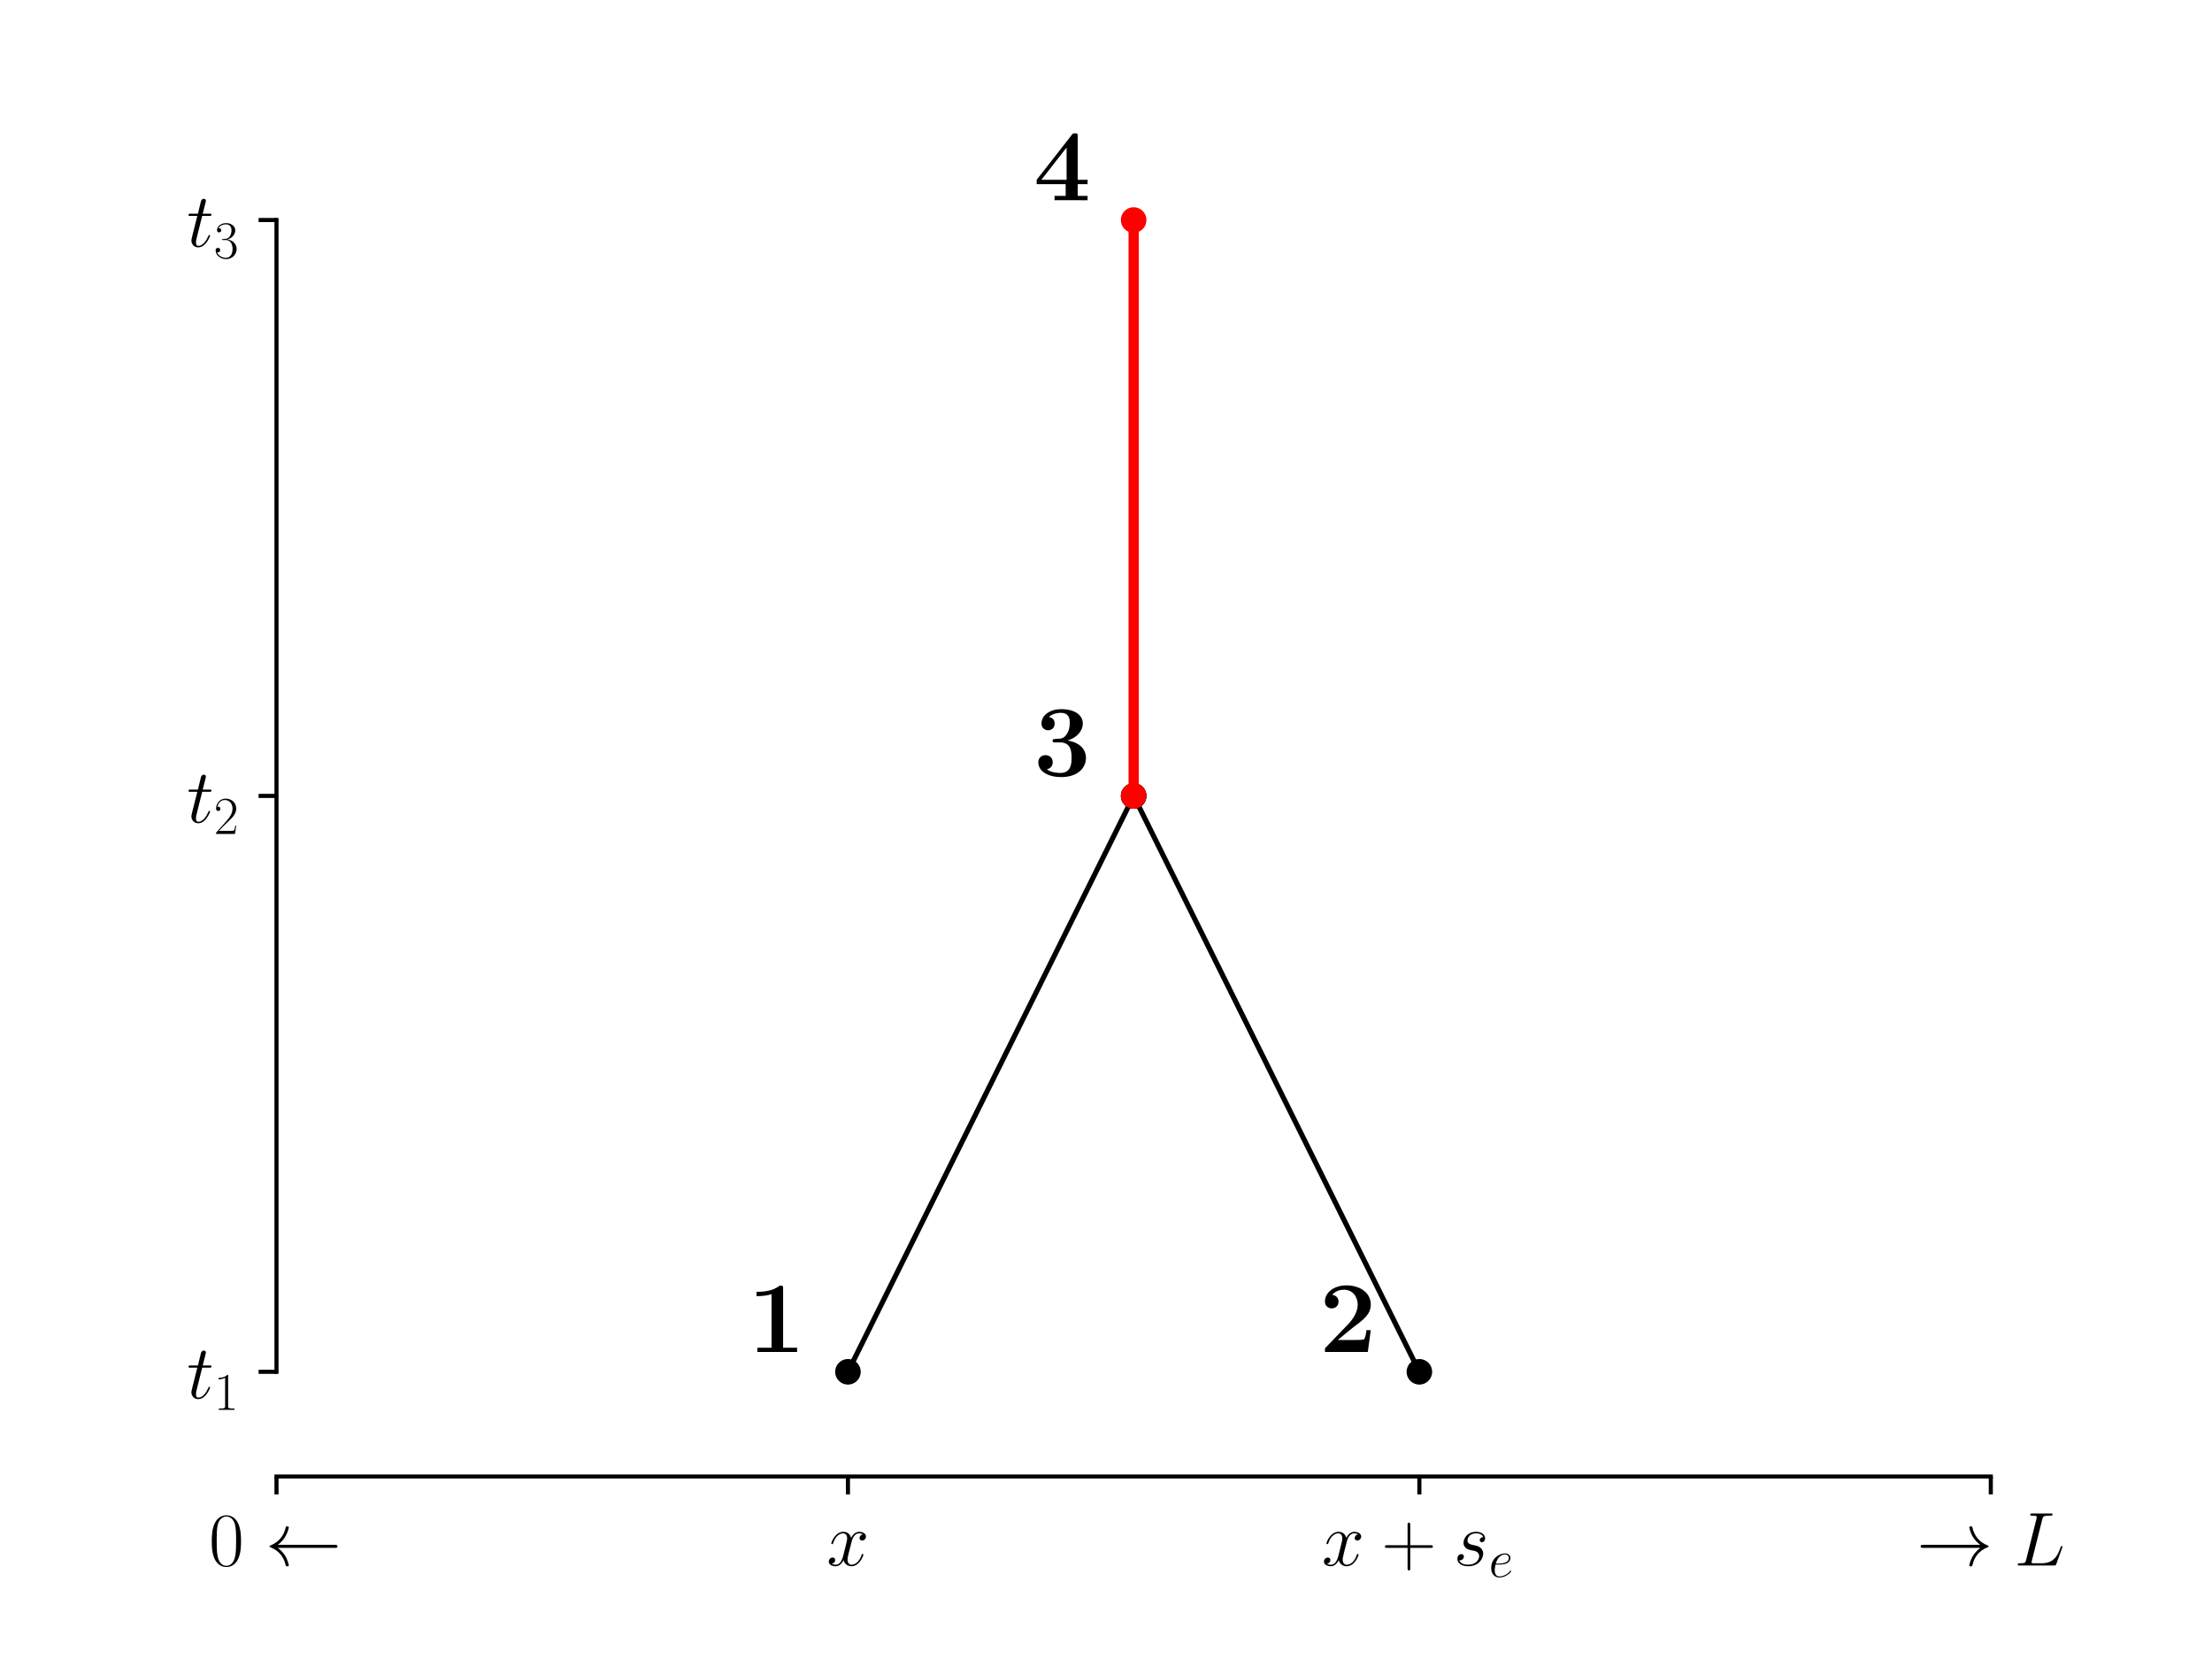
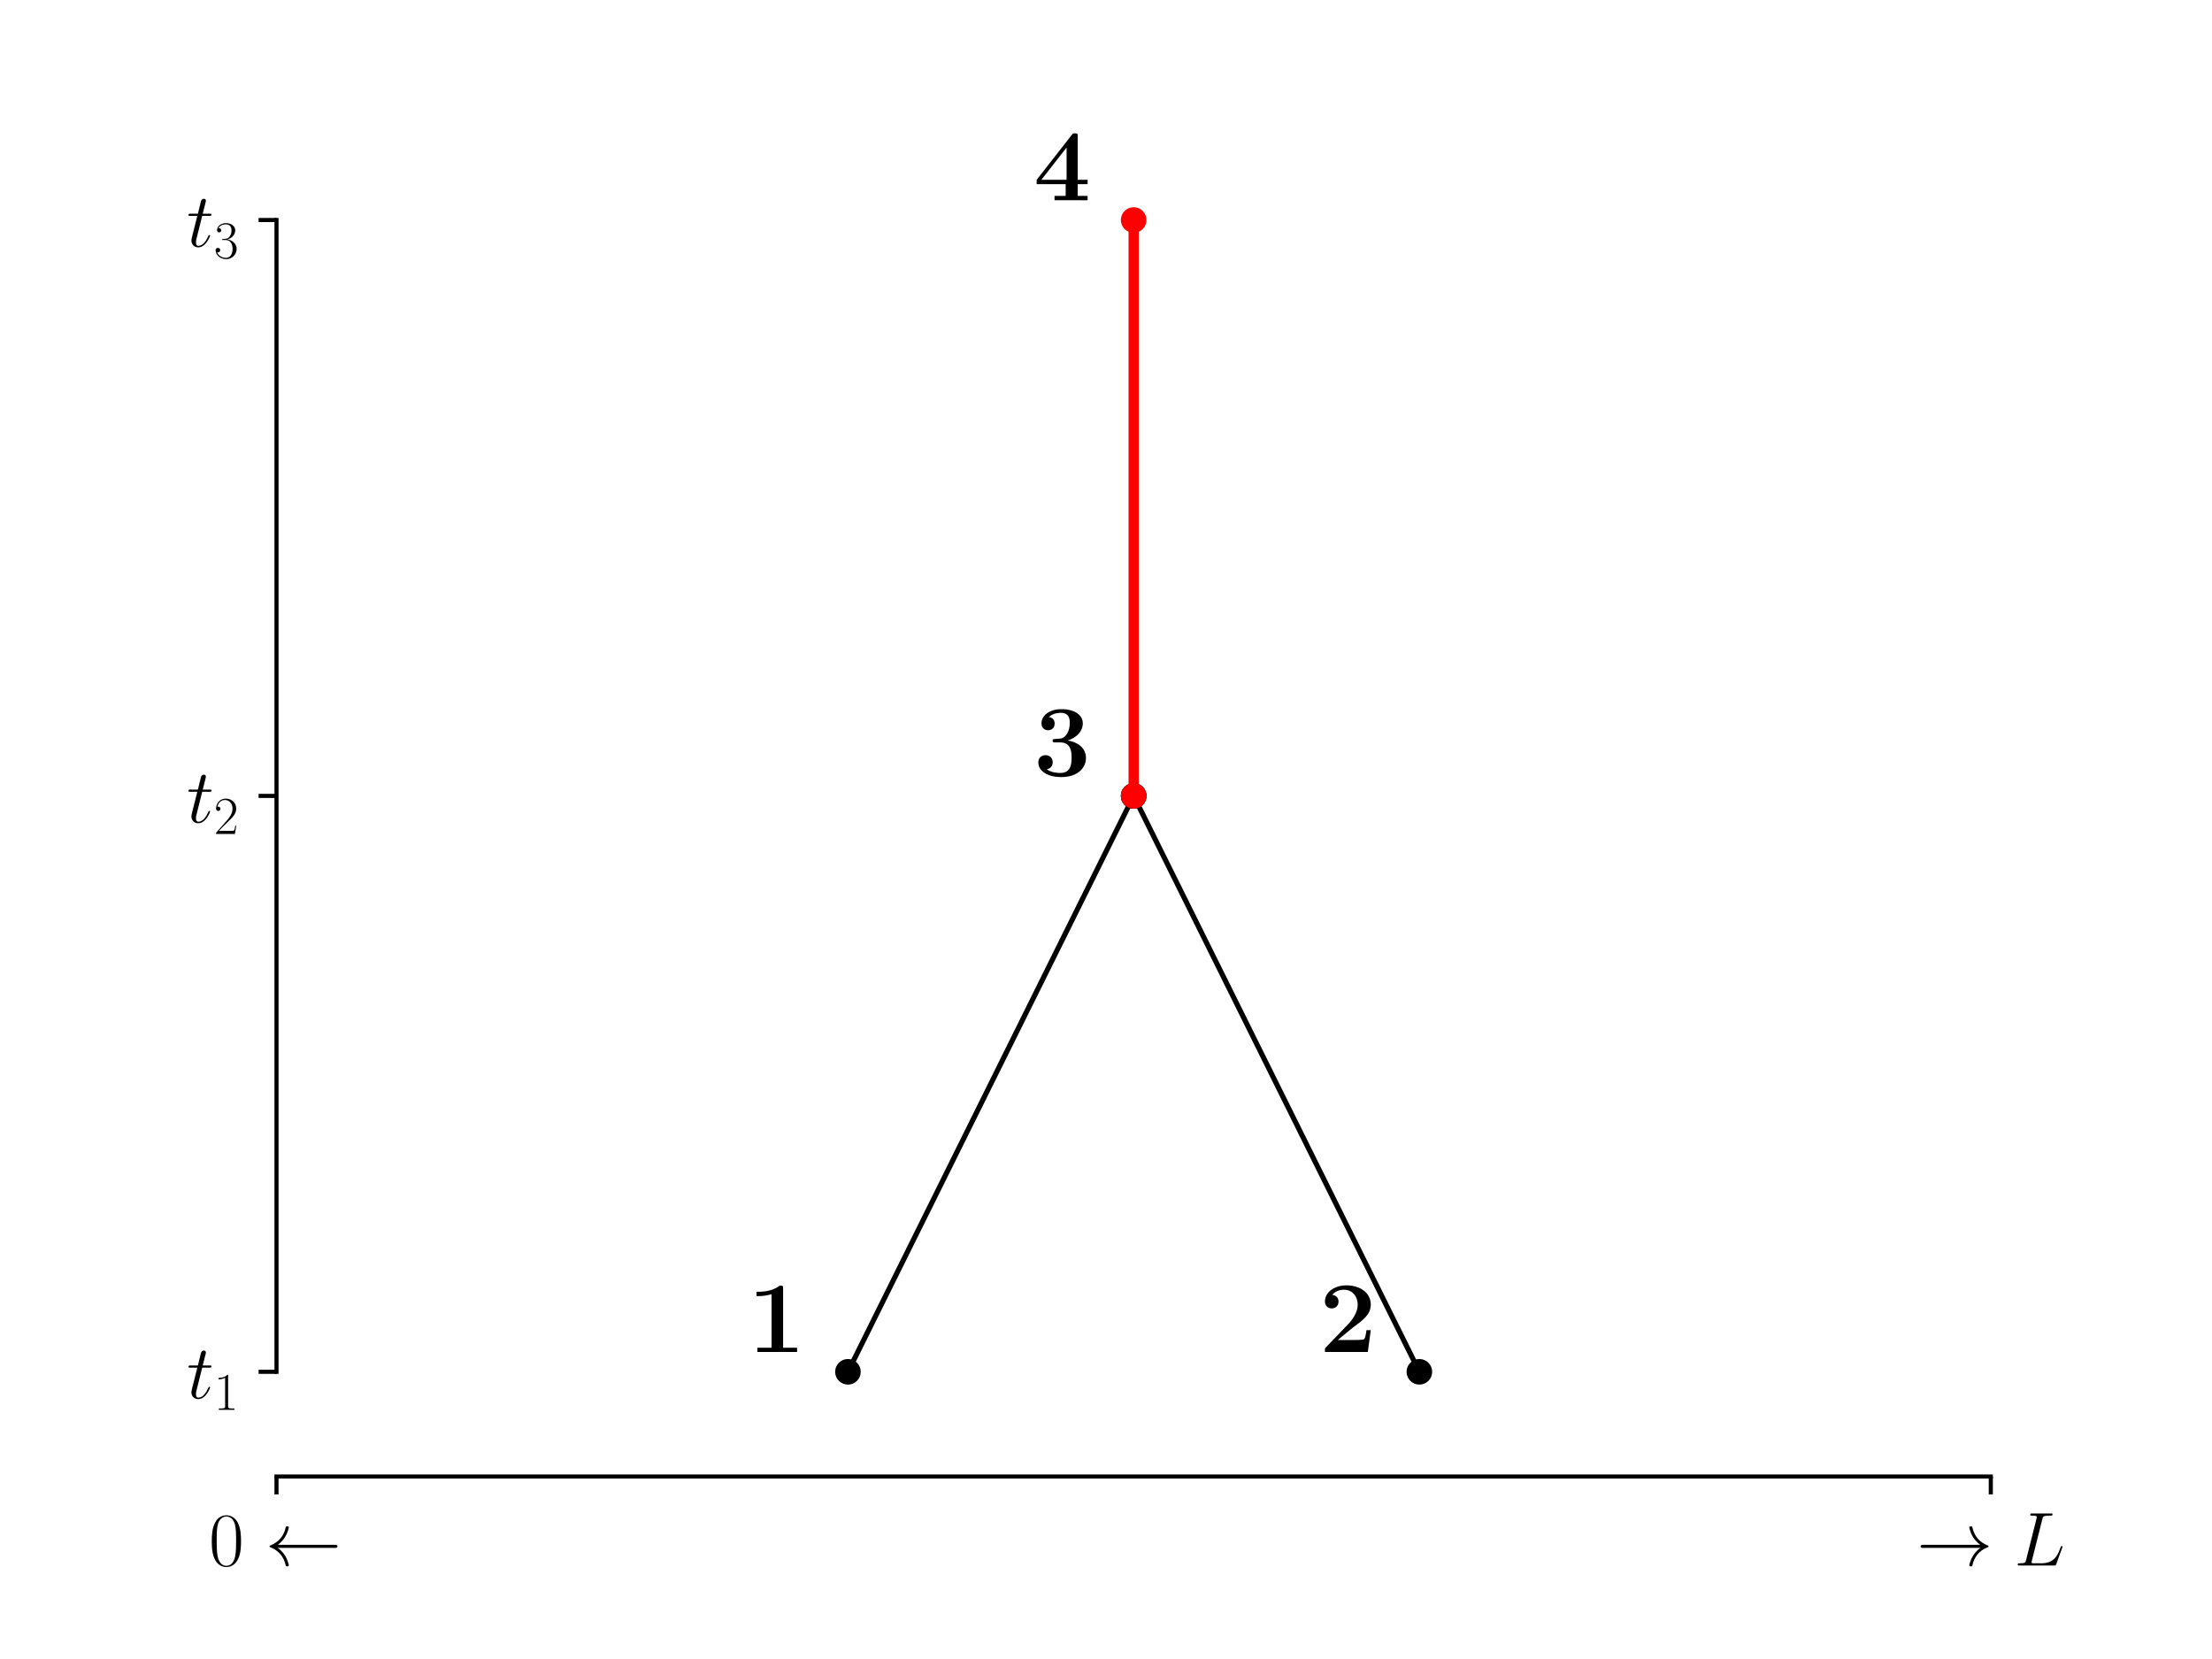
<svg xmlns="http://www.w3.org/2000/svg" xmlns:xlink="http://www.w3.org/1999/xlink" width="432pt" height="324pt" viewBox="0 0 432 324" version="1.1">
  <defs>
    <style type="text/css">*{stroke-linejoin: round; stroke-linecap: butt}</style>
  </defs>
  <g id="figure_1">
    <g id="patch_1">
      <path d="M 0 324  L 432 324  L 432 0  L 0 0  z " style="fill: #ffffff" />
    </g>
    <g id="axes_1">
      <g id="patch_2">
        <path d="M 54 288.36  L 388.8 288.36  L 388.8 38.88  L 54 38.88  z " style="fill: #ffffff" />
      </g>
      <g id="matplotlib.axis_1">
        <g id="xtick_1">
          <g id="line2d_1">
            <defs>
-               <path id="m79627ff2db" d="M 0 0  L 0 3.5  " style="stroke: #000000; stroke-width: 0.8" />
+               <path id="m25d0676a86" d="M 0 0  L 0 3.5  " style="stroke: #000000; stroke-width: 0.8" />
            </defs>
            <g>
-               <use xlink:href="#m79627ff2db" x="54" y="288.36" style="stroke: #000000; stroke-width: 0.8" />
+               <use xlink:href="#m25d0676a86" x="54" y="288.36" style="stroke: #000000; stroke-width: 0.8" />
            </g>
          </g>
          <g id="text_1">
            <g transform="translate(40.79435 305.7377) scale(0.15 -0.15)">
              <defs>
                <path id="CMR17-30" d="M 2688 2025  C 2688 2416 2682 3080 2413 3591  C 2176 4039 1798 4198 1466 4198  C 1158 4198 768 4058 525 3597  C 269 3118 243 2524 243 2025  C 243 1661 250 1106 448 619  C 723 -39 1216 -128 1466 -128  C 1760 -128 2208 -7 2470 600  C 2662 1042 2688 1559 2688 2025  z M 1466 -26  C 1056 -26 813 325 723 812  C 653 1188 653 1738 653 2096  C 653 2588 653 2997 736 3387  C 858 3929 1216 4096 1466 4096  C 1728 4096 2067 3923 2189 3400  C 2272 3036 2278 2607 2278 2096  C 2278 1680 2278 1169 2202 792  C 2067 95 1690 -26 1466 -26  z " transform="scale(0.015625)" />
                <path id="CMSY10-20" d="M 5811 1472  C 5926 1472 6042 1472 6042 1600  C 6042 1728 5926 1728 5811 1728  L 1056 1728  C 1408 1997 1581 2259 1632 2342  C 1920 2784 1971 3187 1971 3194  C 1971 3270 1894 3270 1843 3270  C 1734 3270 1728 3258 1702 3142  C 1555 2515 1178 1984 454 1683  C 384 1658 358 1645 358 1600  C 358 1555 390 1542 454 1517  C 1120 1242 1549 742 1709 26  C 1728 -51 1734 -70 1843 -70  C 1894 -70 1971 -70 1971 7  C 1971 20 1914 423 1645 851  C 1517 1043 1331 1267 1056 1472  L 5811 1472  z " transform="scale(0.015625)" />
              </defs>
              <use xlink:href="#CMR17-30" transform="scale(0.996264)" />
              <use xlink:href="#CMSY10-20" transform="translate(73.36449 0) scale(0.996264)" />
            </g>
          </g>
        </g>
        <g id="xtick_2">
          <g id="line2d_2">
            <g>
-               <use xlink:href="#m79627ff2db" x="165.6" y="288.36" style="stroke: #000000; stroke-width: 0.8" />
+               <use xlink:href="#m25d0676a86" x="388.8" y="288.36" style="stroke: #000000; stroke-width: 0.8" />
            </g>
          </g>
          <g id="text_2">
-             <g transform="translate(161.4424 305.7377) scale(0.15 -0.15)">
-               <defs>
-                 <path id="CMMI12-78" d="M 3034 2606  C 2829 2567 2752 2414 2752 2293  C 2752 2139 2874 2088 2963 2088  C 3155 2088 3290 2254 3290 2427  C 3290 2695 2982 2816 2714 2816  C 2323 2816 2106 2433 2048 2312  C 1901 2816 1504 2816 1389 2816  C 736 2816 390 1980 390 1839  C 390 1814 416 1782 461 1782  C 512 1782 525 1820 538 1846  C 755 2555 1184 2689 1370 2689  C 1658 2689 1715 2420 1715 2267  C 1715 2127 1677 1980 1600 1673  L 1382 798  C 1286 415 1101 64 762 64  C 730 64 570 64 435 147  C 666 192 717 383 717 460  C 717 588 621 664 499 664  C 346 664 179 530 179 326  C 179 57 480 -64 755 -64  C 1062 -64 1280 179 1414 441  C 1517 64 1837 -64 2074 -64  C 2726 -64 3072 773 3072 913  C 3072 945 3046 971 3008 971  C 2950 971 2944 939 2925 888  C 2752 326 2381 64 2093 64  C 1869 64 1747 230 1747 492  C 1747 632 1773 734 1875 1156  L 2099 2024  C 2195 2408 2413 2689 2707 2689  C 2720 2689 2899 2689 3034 2606  z " transform="scale(0.015625)" />
-               </defs>
-               <use xlink:href="#CMMI12-78" transform="scale(0.996264)" />
-             </g>
-           </g>
-         </g>
-         <g id="xtick_3">
-           <g id="line2d_3">
-             <g>
-               <use xlink:href="#m79627ff2db" x="277.2" y="288.36" style="stroke: #000000; stroke-width: 0.8" />
-             </g>
-           </g>
-           <g id="text_3">
-             <g transform="translate(258.1495 305.7377) scale(0.15 -0.15)">
-               <defs>
-                 <path id="CMR17-2b" d="M 2413 1472  L 4109 1472  C 4198 1472 4307 1472 4307 1580  C 4307 1695 4205 1695 4109 1695  L 2413 1695  L 2413 3386  C 2413 3475 2413 3584 2304 3584  C 2189 3584 2189 3482 2189 3386  L 2189 1695  L 493 1695  C 403 1695 294 1695 294 1587  C 294 1472 397 1472 493 1472  L 2189 1472  L 2189 -218  C 2189 -307 2189 -416 2298 -416  C 2413 -416 2413 -314 2413 -218  L 2413 1472  z " transform="scale(0.015625)" />
-                 <path id="CMMI12-73" d="M 1459 1280  C 1568 1261 1741 1223 1779 1216  C 1862 1192 2150 1090 2150 783  C 2150 586 1971 70 1229 70  C 1094 70 614 70 486 436  C 742 404 870 603 870 745  C 870 880 781 950 653 950  C 512 950 326 841 326 552  C 326 173 710 -64 1222 -64  C 2195 -64 2483 651 2483 984  C 2483 1079 2483 1258 2278 1462  C 2118 1616 1965 1648 1619 1718  C 1446 1756 1171 1814 1171 2101  C 1171 2229 1286 2689 1894 2689  C 2163 2689 2426 2589 2490 2368  C 2208 2368 2195 2125 2195 2119  C 2195 1984 2317 1946 2374 1946  C 2464 1946 2643 2015 2643 2281  C 2643 2545 2400 2816 1901 2816  C 1062 2816 838 2160 838 1899  C 838 1414 1312 1312 1459 1280  z " transform="scale(0.015625)" />
-                 <path id="CMMI12-65" d="M 1146 1479  C 1318 1479 1754 1479 2061 1595  C 2547 1783 2592 2158 2592 2274  C 2592 2558 2349 2816 1926 2816  C 1254 2816 288 2210 288 1073  C 288 402 672 -64 1254 -64  C 2125 -64 2675 609 2675 692  C 2675 730 2637 762 2611 762  C 2592 762 2586 756 2528 699  C 2118 159 1510 64 1267 64  C 902 64 710 350 710 822  C 710 911 710 1071 806 1479  L 1146 1479  z M 838 1600  C 1114 2592 1722 2689 1926 2689  C 2208 2689 2400 2522 2400 2277  C 2400 1600 1376 1600 1107 1600  L 838 1600  z " transform="scale(0.015625)" />
-               </defs>
-               <use xlink:href="#CMMI12-78" transform="scale(0.996264)" />
-               <use xlink:href="#CMR17-2b" transform="translate(77.57327 0) scale(0.996264)" />
-               <use xlink:href="#CMMI12-73" transform="translate(171.4273 0) scale(0.996264)" />
-               <use xlink:href="#CMMI12-65" transform="translate(217.3773 -14.94392) scale(0.697382)" />
-             </g>
-           </g>
-         </g>
-         <g id="xtick_4">
-           <g id="line2d_4">
-             <g>
-               <use xlink:href="#m79627ff2db" x="388.8" y="288.36" style="stroke: #000000; stroke-width: 0.8" />
-             </g>
-           </g>
-           <g id="text_4">
            <g transform="translate(374.2747 305.7377) scale(0.15 -0.15)">
              <defs>
                <path id="CMSY10-21" d="M 5338 1472  C 4986 1203 4813 941 4762 858  C 4474 416 4422 13 4422 6  C 4422 -70 4499 -70 4550 -70  C 4659 -70 4666 -58 4691 58  C 4838 685 5216 1222 5939 1517  C 6016 1542 6035 1555 6035 1600  C 6035 1645 5997 1664 5984 1670  C 5702 1779 4928 2099 4685 3174  C 4666 3251 4659 3270 4550 3270  C 4499 3270 4422 3270 4422 3193  C 4422 3180 4480 2777 4749 2349  C 4877 2157 5062 1933 5338 1728  L 582 1728  C 467 1728 352 1728 352 1600  C 352 1472 467 1472 582 1472  L 5338 1472  z " transform="scale(0.015625)" />
                <path id="CMMI12-4c" d="M 2349 3861  C 2406 4103 2426 4167 2989 4167  C 3162 4167 3206 4167 3206 4288  C 3206 4352 3136 4352 3110 4352  C 2982 4352 2835 4352 2707 4352  L 1850 4352  C 1728 4352 1587 4352 1466 4352  C 1414 4352 1344 4352 1344 4231  C 1344 4167 1402 4167 1498 4167  C 1888 4167 1888 4116 1888 4046  C 1888 4034 1888 3995 1862 3899  L 998 472  C 941 249 928 185 480 185  C 358 185 294 185 294 70  C 294 0 333 0 461 0  L 3328 0  C 3469 0 3475 6 3520 121  L 4013 1478  C 4026 1510 4038 1548 4038 1567  C 4038 1605 4006 1631 3974 1631  C 3968 1631 3936 1631 3923 1605  C 3910 1599 3910 1586 3859 1465  C 3654 905 3366 185 2285 185  L 1670 185  C 1581 185 1568 185 1530 192  C 1459 198 1453 211 1453 262  C 1453 307 1466 345 1478 401  L 2349 3861  z " transform="scale(0.015625)" />
              </defs>
              <use xlink:href="#CMSY10-21" transform="scale(0.996264)" />
              <use xlink:href="#CMMI12-4c" transform="translate(127.3007 0) scale(0.996264)" />
            </g>
          </g>
        </g>
      </g>
      <g id="matplotlib.axis_2">
        <g id="ytick_1">
-           <g id="line2d_5">
+           <g id="line2d_3">
            <defs>
-               <path id="m7e51ff6f90" d="M 0 0  L -3.5 0  " style="stroke: #000000; stroke-width: 0.8" />
+               <path id="m882a4bb36d" d="M 0 0  L -3.5 0  " style="stroke: #000000; stroke-width: 0.8" />
            </defs>
            <g>
-               <use xlink:href="#m7e51ff6f90" x="54" y="267.911" style="stroke: #000000; stroke-width: 0.8" />
+               <use xlink:href="#m882a4bb36d" x="54" y="267.911" style="stroke: #000000; stroke-width: 0.8" />
            </g>
          </g>
-           <g id="text_5">
+           <g id="text_3">
            <g transform="translate(36.48569 273.0997) scale(0.15 -0.15)">
              <defs>
                <path id="CMMI12-74" d="M 1286 2566  L 1875 2566  C 1997 2566 2061 2566 2061 2681  C 2061 2752 2022 2752 1894 2752  L 1331 2752  L 1568 3692  C 1594 3781 1594 3794 1594 3840  C 1594 3943 1510 4000 1427 4000  C 1376 4000 1229 3981 1178 3775  L 928 2752  L 326 2752  C 198 2752 141 2752 141 2630  C 141 2566 186 2566 307 2566  L 877 2566  L 454 881  C 403 658 384 594 384 511  C 384 211 595 -64 954 -64  C 1600 -64 1946 868 1946 912  C 1946 951 1920 970 1882 970  C 1869 970 1843 970 1830 944  C 1824 938 1818 931 1773 829  C 1638 511 1344 64 973 64  C 781 64 768 224 768 364  C 768 370 768 492 787 568  L 1286 2566  z " transform="scale(0.015625)" />
                <path id="CMR17-31" d="M 1702 4058  C 1702 4192 1696 4192 1606 4192  C 1357 3916 979 3827 621 3827  C 602 3827 570 3827 563 3808  C 557 3795 557 3782 557 3648  C 755 3648 1088 3686 1344 3839  L 1344 461  C 1344 236 1331 160 781 160  L 589 160  L 589 0  C 896 0 1216 0 1523 0  C 1830 0 2150 0 2458 0  L 2458 160  L 2266 160  C 1715 160 1702 230 1702 458  L 1702 4058  z " transform="scale(0.015625)" />
              </defs>
              <use xlink:href="#CMMI12-74" transform="scale(0.996264)" />
              <use xlink:href="#CMR17-31" transform="translate(35.22633 -14.94392) scale(0.697382)" />
            </g>
          </g>
        </g>
        <g id="ytick_2">
-           <g id="line2d_6">
+           <g id="line2d_4">
            <g>
-               <use xlink:href="#m7e51ff6f90" x="54" y="155.44" style="stroke: #000000; stroke-width: 0.8" />
+               <use xlink:href="#m882a4bb36d" x="54" y="155.44" style="stroke: #000000; stroke-width: 0.8" />
            </g>
          </g>
-           <g id="text_6">
+           <g id="text_4">
            <g transform="translate(36.48569 160.6292) scale(0.15 -0.15)">
              <defs>
                <path id="CMR17-32" d="M 2669 989  L 2554 989  C 2490 536 2438 459 2413 420  C 2381 369 1920 369 1830 369  L 602 369  C 832 619 1280 1072 1824 1597  C 2214 1967 2669 2402 2669 3035  C 2669 3790 2067 4224 1395 4224  C 691 4224 262 3604 262 3030  C 262 2780 448 2748 525 2748  C 589 2748 781 2787 781 3010  C 781 3207 614 3264 525 3264  C 486 3264 448 3258 422 3245  C 544 3790 915 4058 1306 4058  C 1862 4058 2227 3617 2227 3035  C 2227 2479 1901 2000 1536 1584  L 262 146  L 262 0  L 2515 0  L 2669 989  z " transform="scale(0.015625)" />
              </defs>
              <use xlink:href="#CMMI12-74" transform="scale(0.996264)" />
              <use xlink:href="#CMR17-32" transform="translate(35.22633 -14.94392) scale(0.697382)" />
            </g>
          </g>
        </g>
        <g id="ytick_3">
-           <g id="line2d_7">
+           <g id="line2d_5">
            <g>
-               <use xlink:href="#m7e51ff6f90" x="54" y="42.97" style="stroke: #000000; stroke-width: 0.8" />
+               <use xlink:href="#m882a4bb36d" x="54" y="42.97" style="stroke: #000000; stroke-width: 0.8" />
            </g>
          </g>
-           <g id="text_7">
+           <g id="text_5">
            <g transform="translate(36.48569 48.1587) scale(0.15 -0.15)">
              <defs>
                <path id="CMR17-33" d="M 1414 2157  C 1984 2157 2234 1662 2234 1090  C 2234 320 1824 25 1453 25  C 1114 25 563 194 390 693  C 422 680 454 680 486 680  C 640 680 755 782 755 948  C 755 1133 614 1216 486 1216  C 378 1216 211 1165 211 926  C 211 335 787 -128 1466 -128  C 2176 -128 2720 430 2720 1085  C 2720 1707 2208 2157 1600 2227  C 2086 2328 2554 2756 2554 3329  C 2554 3820 2048 4179 1472 4179  C 890 4179 378 3829 378 3329  C 378 3110 544 3072 627 3072  C 762 3072 877 3155 877 3321  C 877 3486 762 3569 627 3569  C 602 3569 570 3569 544 3557  C 730 3959 1235 4032 1459 4032  C 1683 4032 2106 3925 2106 3320  C 2106 3143 2080 2828 1862 2550  C 1670 2304 1453 2304 1242 2284  C 1210 2284 1062 2269 1037 2269  C 992 2263 966 2257 966 2208  C 966 2163 973 2157 1101 2157  L 1414 2157  z " transform="scale(0.015625)" />
              </defs>
              <use xlink:href="#CMMI12-74" transform="scale(0.996264)" />
              <use xlink:href="#CMR17-33" transform="translate(35.22633 -14.94392) scale(0.697382)" />
            </g>
          </g>
        </g>
      </g>
-       <g id="line2d_8">
-         <path d="M 165.6 267.911  L 221.4 155.44  " clip-path="url(#p7c77d1bfa8)" style="fill: none; stroke: #000000; stroke-linecap: square" />
+       <g id="line2d_6">
+         <path d="M 165.6 267.911  L 221.4 155.44  " clip-path="url(#pf8cb6ec5d7)" style="fill: none; stroke: #000000; stroke-linecap: square" />
        <defs>
-           <path id="ma06d3e8fca" d="M 0 2  C 0.53 2 1.039 1.789 1.414 1.414  C 1.789 1.039 2 0.53 2 0  C 2 -0.53 1.789 -1.039 1.414 -1.414  C 1.039 -1.789 0.53 -2 0 -2  C -0.53 -2 -1.039 -1.789 -1.414 -1.414  C -1.789 -1.039 -2 -0.53 -2 0  C -2 0.53 -1.789 1.039 -1.414 1.414  C -1.039 1.789 -0.53 2 0 2  z " style="stroke: #000000" />
+           <path id="mca0cec866f" d="M 0 2  C 0.53 2 1.039 1.789 1.414 1.414  C 1.789 1.039 2 0.53 2 0  C 2 -0.53 1.789 -1.039 1.414 -1.414  C 1.039 -1.789 0.53 -2 0 -2  C -0.53 -2 -1.039 -1.789 -1.414 -1.414  C -1.789 -1.039 -2 -0.53 -2 0  C -2 0.53 -1.789 1.039 -1.414 1.414  C -1.039 1.789 -0.53 2 0 2  z " style="stroke: #000000" />
        </defs>
-         <g clip-path="url(#p7c77d1bfa8)">
-           <use xlink:href="#ma06d3e8fca" x="165.6" y="267.911" style="stroke: #000000" />
-           <use xlink:href="#ma06d3e8fca" x="221.4" y="155.44" style="stroke: #000000" />
+         <g clip-path="url(#pf8cb6ec5d7)">
+           <use xlink:href="#mca0cec866f" x="165.6" y="267.911" style="stroke: #000000" />
+           <use xlink:href="#mca0cec866f" x="221.4" y="155.44" style="stroke: #000000" />
        </g>
      </g>
-       <g id="line2d_9">
-         <path d="M 277.2 267.911  L 221.4 155.44  " clip-path="url(#p7c77d1bfa8)" style="fill: none; stroke: #000000; stroke-linecap: square" />
-         <g clip-path="url(#p7c77d1bfa8)">
-           <use xlink:href="#ma06d3e8fca" x="277.2" y="267.911" style="stroke: #000000" />
-           <use xlink:href="#ma06d3e8fca" x="221.4" y="155.44" style="stroke: #000000" />
+       <g id="line2d_7">
+         <path d="M 277.2 267.911  L 221.4 155.44  " clip-path="url(#pf8cb6ec5d7)" style="fill: none; stroke: #000000; stroke-linecap: square" />
+         <g clip-path="url(#pf8cb6ec5d7)">
+           <use xlink:href="#mca0cec866f" x="277.2" y="267.911" style="stroke: #000000" />
+           <use xlink:href="#mca0cec866f" x="221.4" y="155.44" style="stroke: #000000" />
        </g>
      </g>
-       <g id="line2d_10">
-         <path d="M 221.4 155.44  L 221.4 42.97  " clip-path="url(#p7c77d1bfa8)" style="fill: none; stroke: #ff0000; stroke-width: 2; stroke-linecap: square" />
+       <g id="line2d_8">
+         <path d="M 221.4 155.44  L 221.4 42.97  " clip-path="url(#pf8cb6ec5d7)" style="fill: none; stroke: #ff0000; stroke-width: 2; stroke-linecap: square" />
        <defs>
-           <path id="mcf6a621994" d="M 0 2  C 0.53 2 1.039 1.789 1.414 1.414  C 1.789 1.039 2 0.53 2 0  C 2 -0.53 1.789 -1.039 1.414 -1.414  C 1.039 -1.789 0.53 -2 0 -2  C -0.53 -2 -1.039 -1.789 -1.414 -1.414  C -1.789 -1.039 -2 -0.53 -2 0  C -2 0.53 -1.789 1.039 -1.414 1.414  C -1.039 1.789 -0.53 2 0 2  z " style="stroke: #ff0000" />
+           <path id="m8bbea5bca5" d="M 0 2  C 0.53 2 1.039 1.789 1.414 1.414  C 1.789 1.039 2 0.53 2 0  C 2 -0.53 1.789 -1.039 1.414 -1.414  C 1.039 -1.789 0.53 -2 0 -2  C -0.53 -2 -1.039 -1.789 -1.414 -1.414  C -1.789 -1.039 -2 -0.53 -2 0  C -2 0.53 -1.789 1.039 -1.414 1.414  C -1.039 1.789 -0.53 2 0 2  z " style="stroke: #ff0000" />
        </defs>
-         <g clip-path="url(#p7c77d1bfa8)">
-           <use xlink:href="#mcf6a621994" x="221.4" y="155.44" style="fill: #ff0000; stroke: #ff0000" />
-           <use xlink:href="#mcf6a621994" x="221.4" y="42.97" style="fill: #ff0000; stroke: #ff0000" />
+         <g clip-path="url(#pf8cb6ec5d7)">
+           <use xlink:href="#m8bbea5bca5" x="221.4" y="155.44" style="fill: #ff0000; stroke: #ff0000" />
+           <use xlink:href="#m8bbea5bca5" x="221.4" y="42.97" style="fill: #ff0000; stroke: #ff0000" />
        </g>
      </g>
      <g id="patch_3">
        <path d="M 54 267.911  L 54 42.97  " style="fill: none; stroke: #000000; stroke-width: 0.8; stroke-linejoin: miter; stroke-linecap: square" />
      </g>
      <g id="patch_4">
        <path d="M 54 288.36  L 388.8 288.36  " style="fill: none; stroke: #000000; stroke-width: 0.8; stroke-linejoin: miter; stroke-linecap: square" />
      </g>
-       <g id="text_8">
+       <g id="text_6">
        <g transform="translate(146.046 264.0352) scale(0.2 -0.2)">
          <defs>
            <path id="CMBX12-31" d="M 2214 3975  C 2214 4160 2202 4160 1997 4160  C 1523 3776 813 3776 672 3776  L 550 3776  L 550 3503  L 672 3503  C 896 3503 1235 3541 1491 3624  L 1491 267  L 602 267  L 602 0  C 870 0 1542 0 1843 0  C 2144 0 2822 0 3091 0  L 3091 267  L 2214 267  L 2214 3975  z " transform="scale(0.015625)" />
          </defs>
          <use xlink:href="#CMBX12-31" transform="scale(0.996264)" />
        </g>
      </g>
-       <g id="text_9">
+       <g id="text_7">
        <g transform="translate(257.646 264.0352) scale(0.2 -0.2)">
          <defs>
            <path id="CMBX12-32" d="M 3232 1368  L 2963 1368  C 2944 1234 2899 858 2803 795  C 2752 750 2253 750 2157 750  L 1165 750  C 1408 954 1990 1438 2086 1509  C 2797 2038 3232 2362 3232 2974  C 3232 3725 2547 4178 1702 4178  C 979 4178 358 3770 358 3165  C 358 2827 634 2732 781 2732  C 979 2732 1210 2865 1210 3159  C 1210 3427 1011 3560 813 3586  C 1069 3879 1408 3904 1542 3904  C 2131 3904 2413 3427 2413 2968  C 2413 2471 2074 2013 1811 1739  L 422 293  C 358 235 358 223 358 108  L 358 0  L 3046 0  L 3232 1368  z " transform="scale(0.015625)" />
          </defs>
          <use xlink:href="#CMBX12-32" transform="scale(0.996264)" />
        </g>
      </g>
-       <g id="text_10">
+       <g id="text_8">
        <g transform="translate(201.846 151.5647) scale(0.2 -0.2)">
          <defs>
            <path id="CMBX12-33" d="M 1670 2112  C 2387 2112 2387 1454 2387 1151  C 2387 866 2387 196 1696 196  C 1562 196 1139 196 832 424  C 1107 481 1203 678 1203 868  C 1203 1128 1018 1312 755 1312  C 486 1312 301 1128 301 862  C 301 278 941 -64 1728 -64  C 2784 -64 3290 513 3290 1147  C 3290 1459 3130 2061 2138 2232  C 2701 2406 3091 2804 3091 3310  C 3091 3792 2630 4197 1741 4197  C 1024 4197 499 3818 499 3298  C 499 2977 749 2874 915 2874  C 1101 2874 1325 2996 1325 3292  C 1325 3441 1261 3659 960 3704  C 1229 3968 1664 3968 1702 3968  C 2272 3968 2272 3522 2272 3329  C 2272 3135 2246 2837 2042 2573  C 1875 2352 1709 2340 1466 2340  C 1389 2321 1261 2321 1235 2309  C 1197 2290 1197 2245 1197 2220  C 1197 2112 1235 2112 1363 2112  L 1670 2112  z " transform="scale(0.015625)" />
          </defs>
          <use xlink:href="#CMBX12-33" transform="scale(0.996264)" />
        </g>
      </g>
-       <g id="text_11">
+       <g id="text_9">
        <g transform="translate(201.846 39.0942) scale(0.2 -0.2)">
          <defs>
            <path id="CMBX12-34" d="M 2771 1006  L 3392 1006  L 3392 1280  L 2771 1280  L 2771 4007  C 2771 4166 2765 4192 2605 4192  C 2490 4192 2477 4192 2400 4096  L 198 1280  L 198 1006  L 2016 1006  L 2016 267  L 1318 267  L 1318 0  C 1504 0 2138 0 2368 0  C 2586 0 3219 0 3392 -6  L 3392 267  L 2771 267  L 2771 1006  z M 2074 3302  L 2074 1280  L 493 1280  L 2074 3302  z " transform="scale(0.015625)" />
          </defs>
          <use xlink:href="#CMBX12-34" transform="scale(0.996264)" />
        </g>
      </g>
    </g>
  </g>
  <defs>
-     <clipPath id="p7c77d1bfa8">
+     <clipPath id="pf8cb6ec5d7">
      <rect x="54" y="38.88" width="334.8" height="249.48" />
    </clipPath>
  </defs>
</svg>
